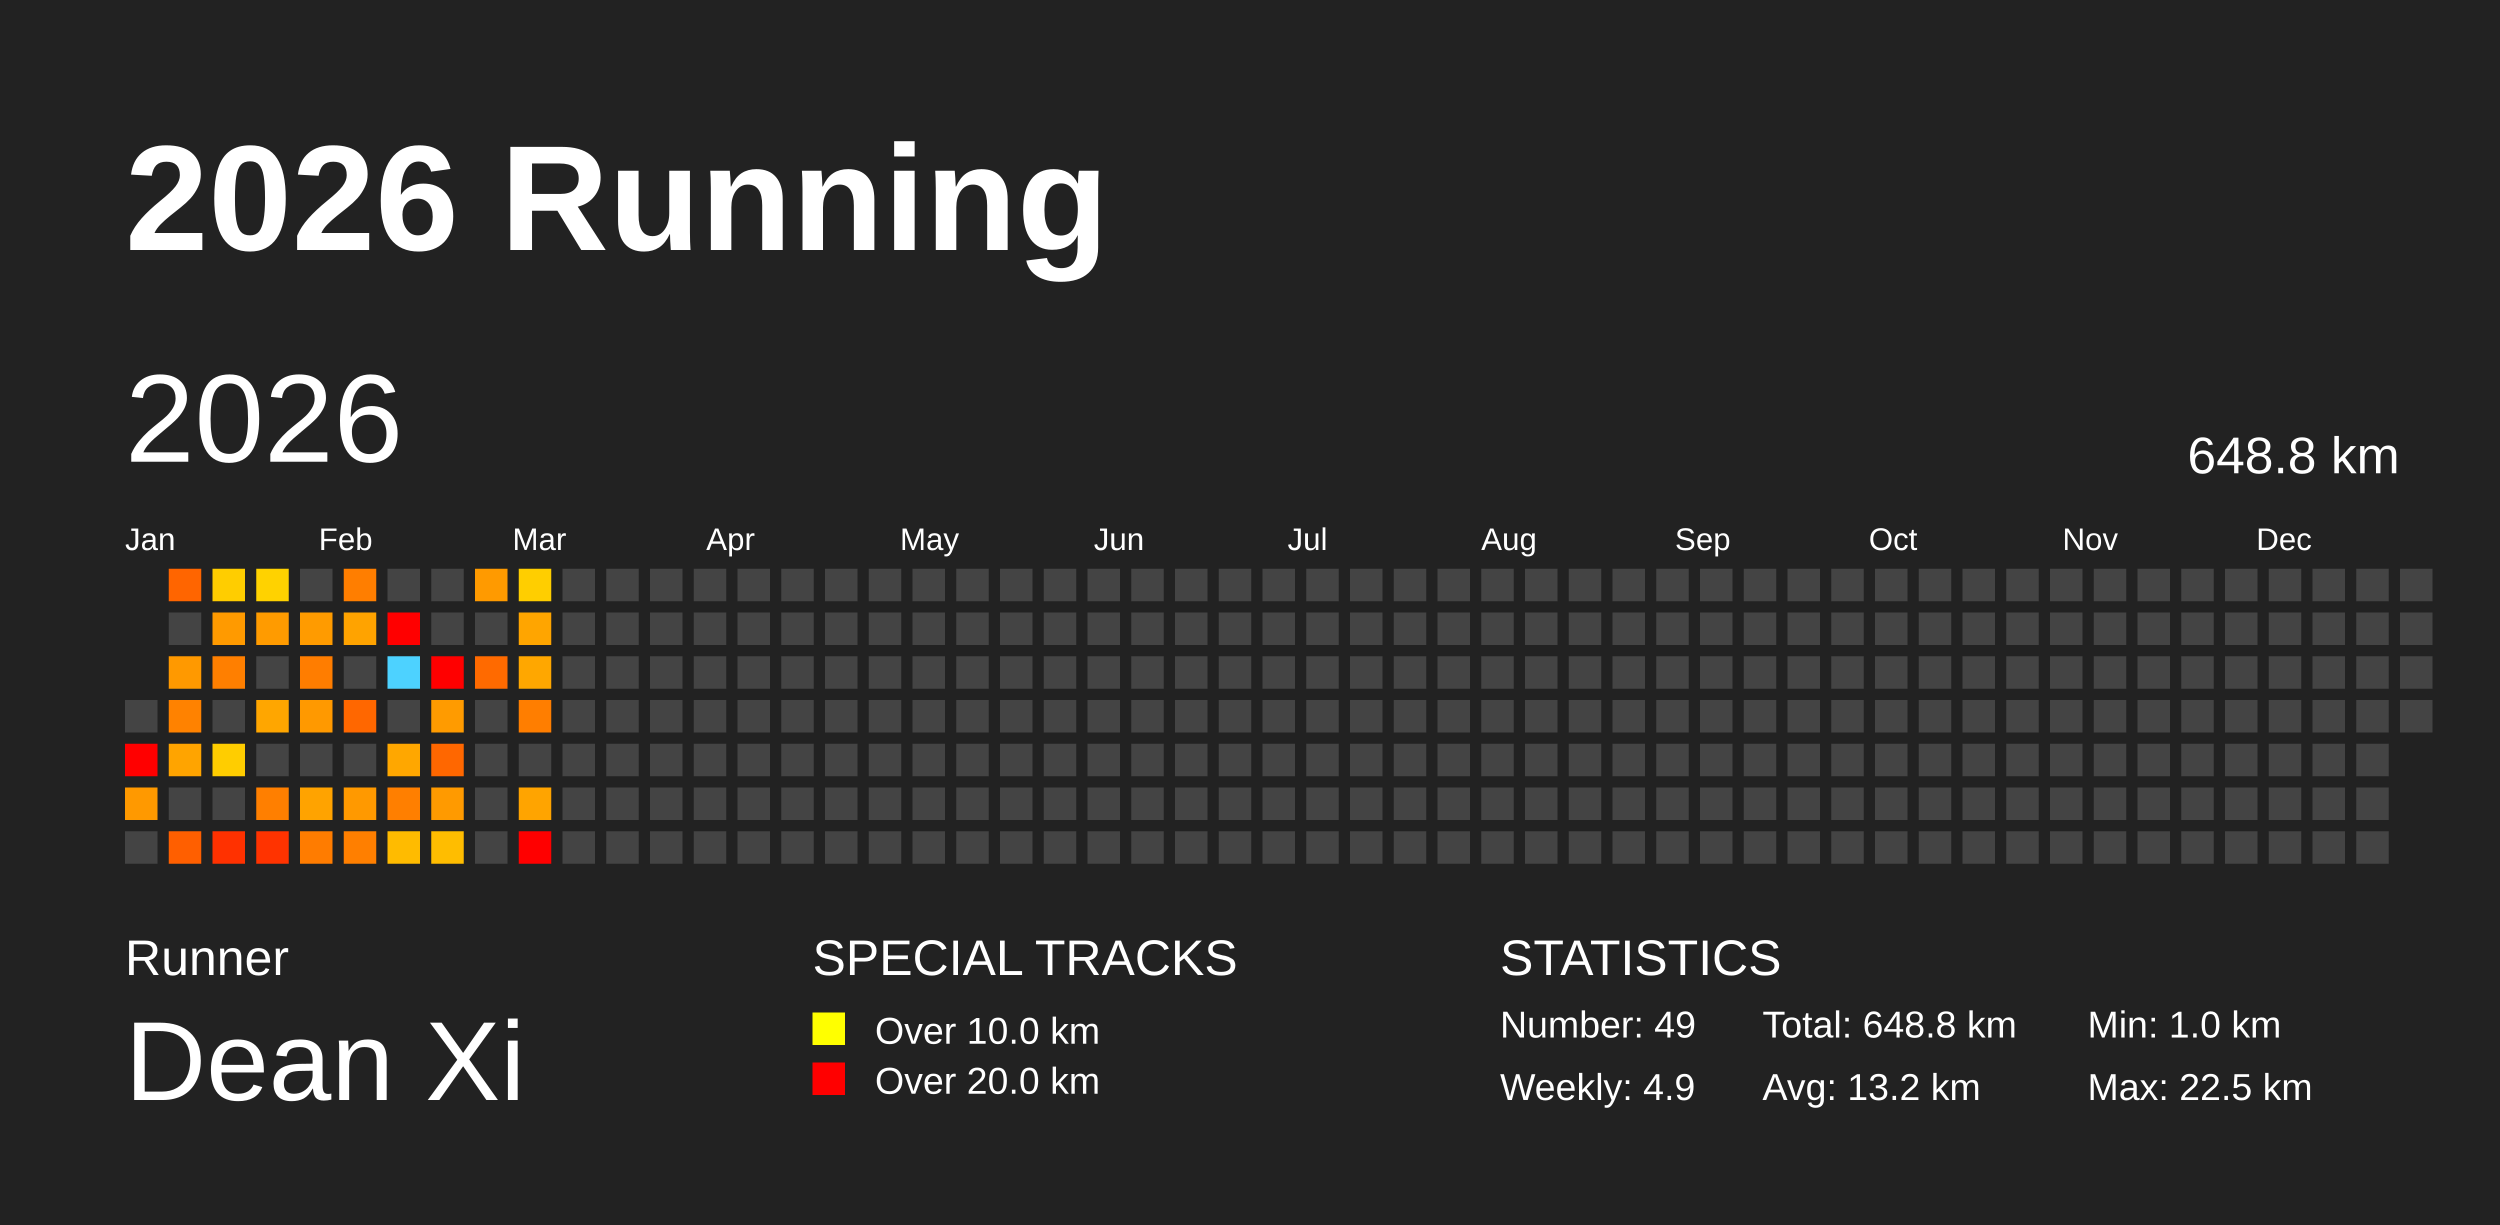
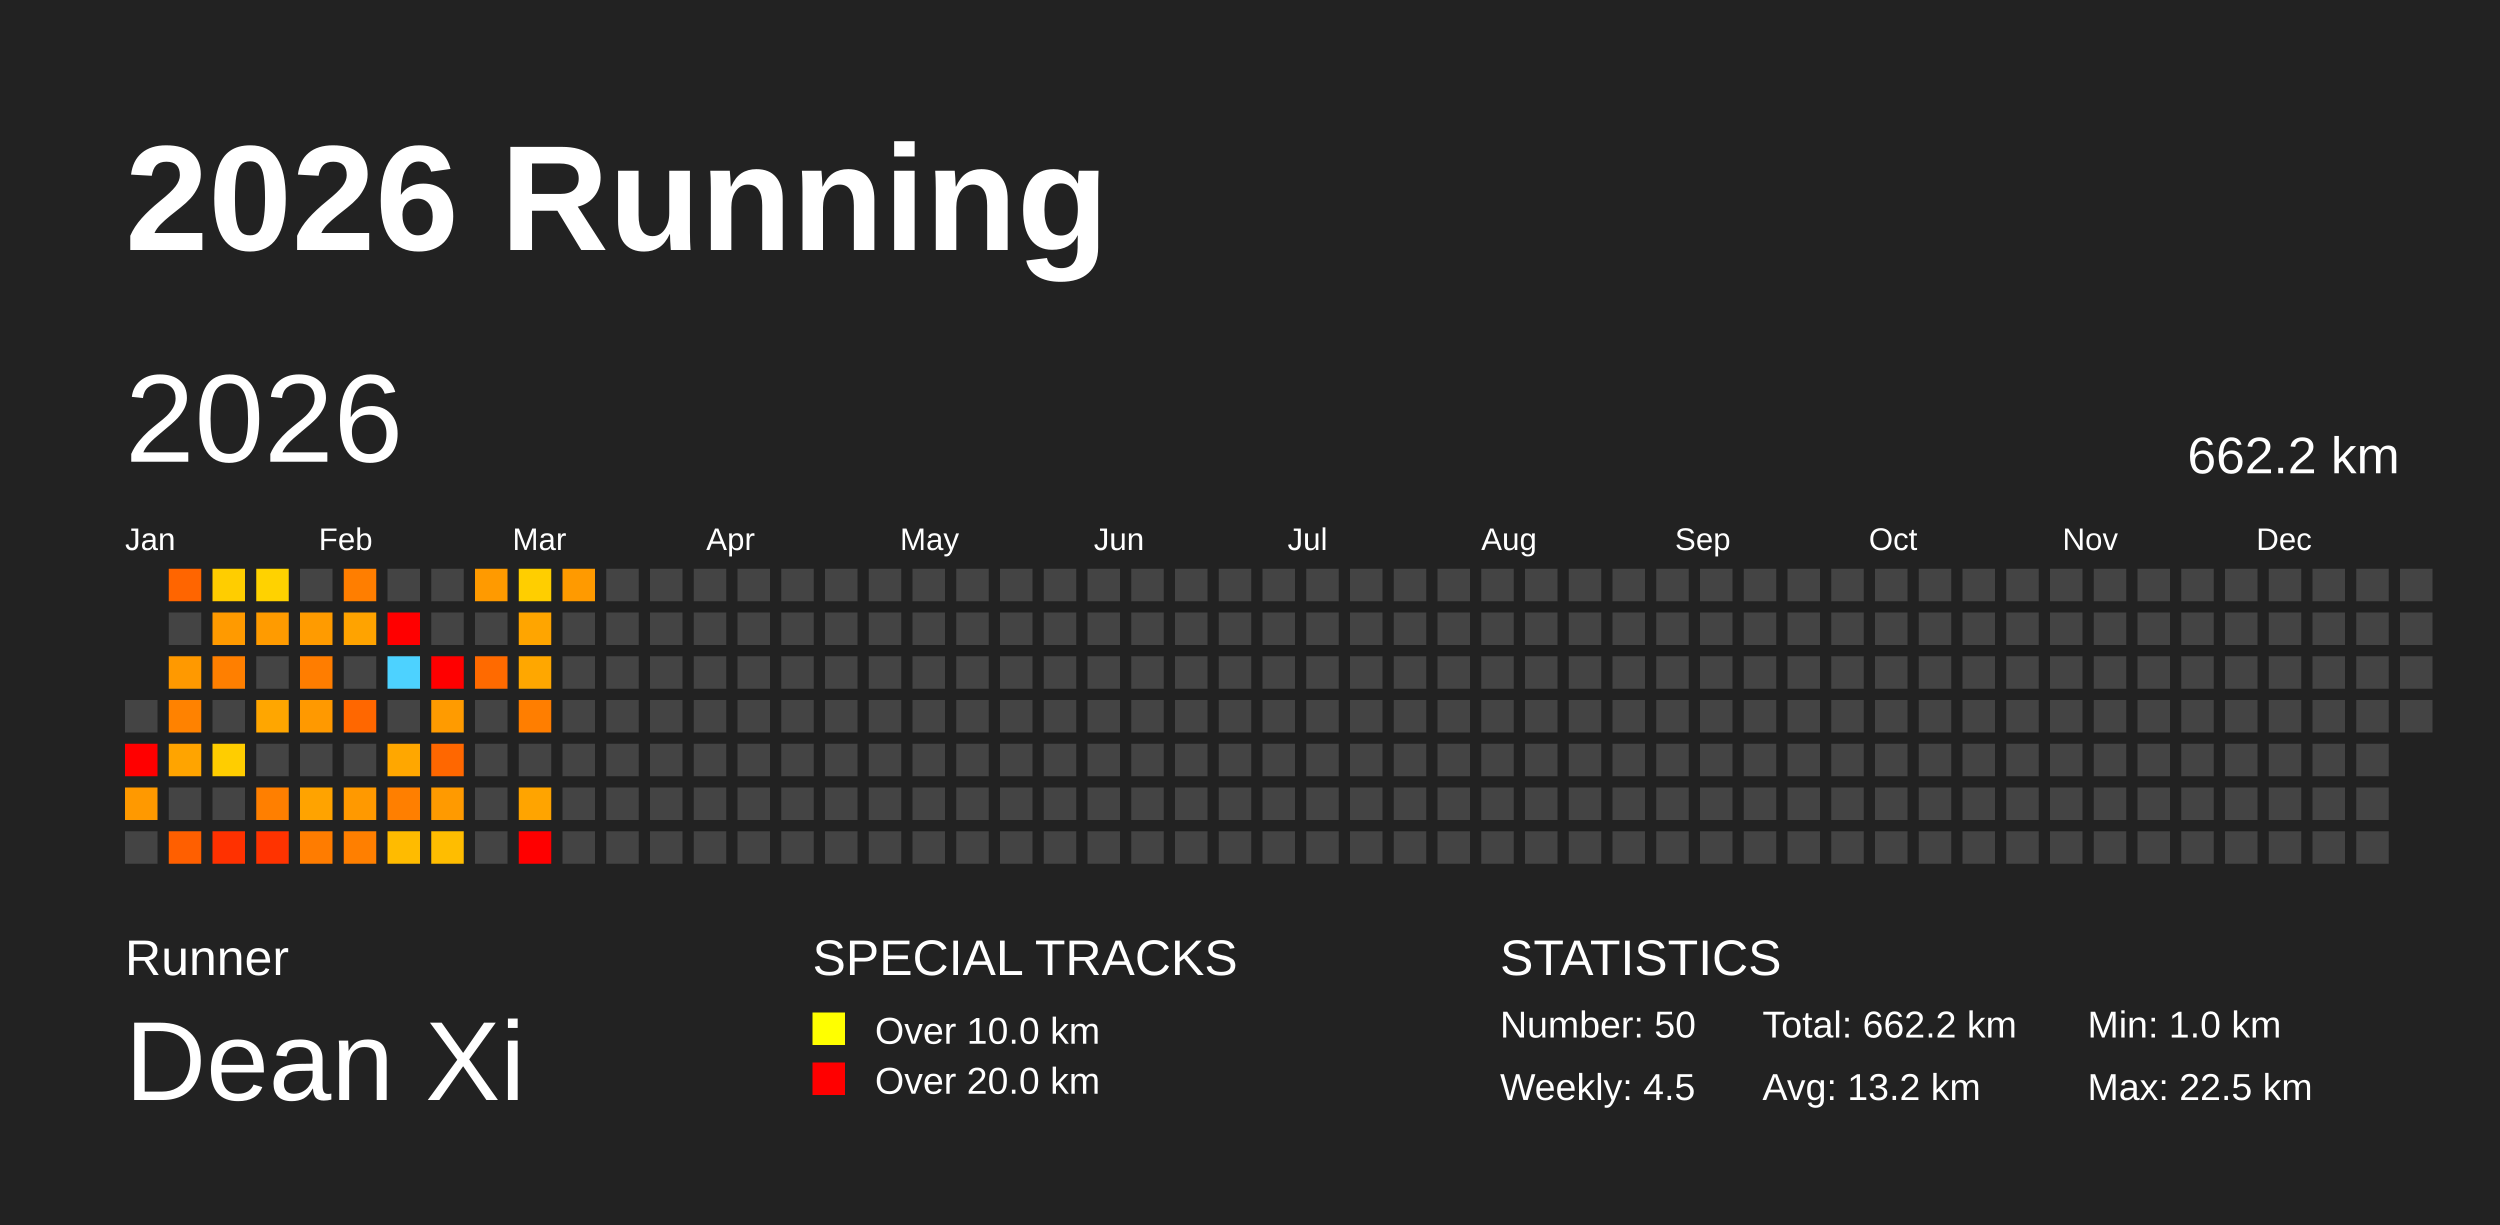
<svg xmlns="http://www.w3.org/2000/svg" baseProfile="full" height="98mm" version="1.1" viewBox="0,0,200,98" width="200mm">
  <defs />
  <rect fill="#222222" height="98" width="200" x="0" y="0" />
  <text fill="#FFFFFF" style="font-size:12px; font-family:Arial; font-weight:bold;" x="10" y="20">2026 Running</text>
  <text fill="#FFFFFF" style="font-size:4px; font-family:Arial" x="10" y="78">Runner</text>
  <text fill="#FFFFFF" style="font-size:9px; font-family:Arial" x="10" y="88">Dean Xi</text>
  <text fill="#FFFFFF" style="font-size:4px; font-family:Arial" x="65" y="78">SPECIAL TRACKS</text>
  <rect fill="yellow" height="2.6" width="2.6" x="65" y="81" />
  <text fill="#FFFFFF" style="font-size:3px; font-family:Arial" x="70" y="83.5">Over 10.0 km</text>
  <rect fill="red" height="2.6" width="2.6" x="65" y="85" />
  <text fill="#FFFFFF" style="font-size:3px; font-family:Arial" x="70" y="87.5">Over 20.0 km</text>
  <text fill="#FFFFFF" style="font-size:4px; font-family:Arial" x="120" y="78">STATISTICS</text>
-   <text fill="#FFFFFF" style="font-size:3px; font-family:Arial" x="120" y="83">Number: 49</text>
-   <text fill="#FFFFFF" style="font-size:3px; font-family:Arial" x="120" y="88">Weekly: 4.9</text>
-   <text fill="#FFFFFF" style="font-size:3px; font-family:Arial" x="141" y="83">Total: 648.8 km</text>
+   <text fill="#FFFFFF" style="font-size:3px; font-family:Arial" x="120" y="83">Number: 50</text>
+   <text fill="#FFFFFF" style="font-size:3px; font-family:Arial" x="120" y="88">Weekly: 4.5</text>
+   <text fill="#FFFFFF" style="font-size:3px; font-family:Arial" x="141" y="83">Total: 662.2 km</text>
  <text fill="#FFFFFF" style="font-size:3px; font-family:Arial" x="141" y="88">Avg: 13.2 km</text>
  <text fill="#FFFFFF" style="font-size:3px; font-family:Arial" x="167" y="83">Min: 1.0 km</text>
  <text fill="#FFFFFF" style="font-size:3px; font-family:Arial" x="167" y="88">Max: 22.5 km</text>
  <text dominant-baseline="hanging" fill="#FFFFFF" style="font-size:10.0px; font-family:Arial;" x="10" y="30">2026</text>
-   <text dominant-baseline="hanging" fill="#FFFFFF" style="font-size:4.125px; font-family:Arial;" x="175" y="35">648.8 km</text>
+   <text dominant-baseline="hanging" fill="#FFFFFF" style="font-size:4.125px; font-family:Arial;" x="175" y="35">662.2 km</text>
  <text fill="#FFFFFF" style="font-size:2.5px; font-family:Arial" x="10.0" y="44">Jan</text>
  <text fill="#FFFFFF" style="font-size:2.5px; font-family:Arial" x="25.5" y="44">Feb</text>
  <text fill="#FFFFFF" style="font-size:2.5px; font-family:Arial" x="41.0" y="44">Mar</text>
  <text fill="#FFFFFF" style="font-size:2.5px; font-family:Arial" x="56.5" y="44">Apr</text>
  <text fill="#FFFFFF" style="font-size:2.5px; font-family:Arial" x="72.0" y="44">May</text>
  <text fill="#FFFFFF" style="font-size:2.5px; font-family:Arial" x="87.5" y="44">Jun</text>
  <text fill="#FFFFFF" style="font-size:2.5px; font-family:Arial" x="103.0" y="44">Jul</text>
  <text fill="#FFFFFF" style="font-size:2.5px; font-family:Arial" x="118.5" y="44">Aug</text>
  <text fill="#FFFFFF" style="font-size:2.5px; font-family:Arial" x="134.0" y="44">Sep</text>
  <text fill="#FFFFFF" style="font-size:2.5px; font-family:Arial" x="149.5" y="44">Oct</text>
  <text fill="#FFFFFF" style="font-size:2.5px; font-family:Arial" x="165.0" y="44">Nov</text>
  <text fill="#FFFFFF" style="font-size:2.5px; font-family:Arial" x="180.5" y="44">Dec</text>
  <rect fill="#444444" height="2.6" width="2.6" x="10.0" y="56.0" />
  <rect fill="red" height="2.6" width="2.6" x="10.0" y="59.5" />
  <rect fill="#ff9900" height="2.6" width="2.6" x="10.0" y="63.0" />
  <rect fill="#444444" height="2.6" width="2.6" x="10.0" y="66.5" />
  <rect fill="#ff6500" height="2.6" width="2.6" x="13.5" y="45.5" />
  <rect fill="#444444" height="2.6" width="2.6" x="13.5" y="49.0" />
  <rect fill="#ff9900" height="2.6" width="2.6" x="13.5" y="52.5" />
  <rect fill="#ff8200" height="2.6" width="2.6" x="13.5" y="56.0" />
  <rect fill="#ffa400" height="2.6" width="2.6" x="13.5" y="59.5" />
  <rect fill="#444444" height="2.6" width="2.6" x="13.5" y="63.0" />
  <rect fill="#ff5f00" height="2.6" width="2.6" x="13.5" y="66.5" />
  <rect fill="#ffcd00" height="2.6" width="2.6" x="17.0" y="45.5" />
  <rect fill="#ff9a00" height="2.6" width="2.6" x="17.0" y="49.0" />
  <rect fill="#ff7f00" height="2.6" width="2.6" x="17.0" y="52.5" />
  <rect fill="#444444" height="2.6" width="2.6" x="17.0" y="56.0" />
  <rect fill="#ffcd00" height="2.6" width="2.6" x="17.0" y="59.5" />
  <rect fill="#444444" height="2.6" width="2.6" x="17.0" y="63.0" />
  <rect fill="#ff3100" height="2.6" width="2.6" x="17.0" y="66.5" />
  <rect fill="#ffd200" height="2.6" width="2.6" x="20.5" y="45.5" />
  <rect fill="#ff9b00" height="2.6" width="2.6" x="20.5" y="49.0" />
  <rect fill="#444444" height="2.6" width="2.6" x="20.5" y="52.5" />
  <rect fill="#ffa600" height="2.6" width="2.6" x="20.5" y="56.0" />
  <rect fill="#444444" height="2.6" width="2.6" x="20.5" y="59.5" />
  <rect fill="#ff7f00" height="2.6" width="2.6" x="20.5" y="63.0" />
  <rect fill="#ff3300" height="2.6" width="2.6" x="20.5" y="66.5" />
  <rect fill="#444444" height="2.6" width="2.6" x="24.0" y="45.5" />
  <rect fill="#ff9b00" height="2.6" width="2.6" x="24.0" y="49.0" />
  <rect fill="#ff7d00" height="2.6" width="2.6" x="24.0" y="52.5" />
  <rect fill="#ff9900" height="2.6" width="2.6" x="24.0" y="56.0" />
  <rect fill="#444444" height="2.6" width="2.6" x="24.0" y="59.5" />
  <rect fill="#ffa300" height="2.6" width="2.6" x="24.0" y="63.0" />
  <rect fill="#ff7c00" height="2.6" width="2.6" x="24.0" y="66.5" />
  <rect fill="#ff7e00" height="2.6" width="2.6" x="27.5" y="45.5" />
  <rect fill="#ffa300" height="2.6" width="2.6" x="27.5" y="49.0" />
  <rect fill="#444444" height="2.6" width="2.6" x="27.5" y="52.5" />
  <rect fill="#ff6700" height="2.6" width="2.6" x="27.5" y="56.0" />
  <rect fill="#444444" height="2.6" width="2.6" x="27.5" y="59.5" />
  <rect fill="#ff9900" height="2.6" width="2.6" x="27.5" y="63.0" />
  <rect fill="#ff7f00" height="2.6" width="2.6" x="27.5" y="66.5" />
  <rect fill="#444444" height="2.6" width="2.6" x="31.0" y="45.5" />
  <rect fill="red" height="2.6" width="2.6" x="31.0" y="49.0" />
  <rect fill="#4dd2ff" height="2.6" width="2.6" x="31.0" y="52.5" />
  <rect fill="#444444" height="2.6" width="2.6" x="31.0" y="56.0" />
  <rect fill="#ffa700" height="2.6" width="2.6" x="31.0" y="59.5" />
  <rect fill="#ff7f00" height="2.6" width="2.6" x="31.0" y="63.0" />
  <rect fill="#ffbb00" height="2.6" width="2.6" x="31.0" y="66.5" />
  <rect fill="#444444" height="2.6" width="2.6" x="34.5" y="45.5" />
  <rect fill="#444444" height="2.6" width="2.6" x="34.5" y="49.0" />
  <rect fill="red" height="2.6" width="2.6" x="34.5" y="52.5" />
  <rect fill="#ff9b00" height="2.6" width="2.6" x="34.5" y="56.0" />
  <rect fill="#ff6700" height="2.6" width="2.6" x="34.5" y="59.5" />
  <rect fill="#ff9a00" height="2.6" width="2.6" x="34.5" y="63.0" />
  <rect fill="#ffbd00" height="2.6" width="2.6" x="34.5" y="66.5" />
  <rect fill="#ff9a00" height="2.6" width="2.6" x="38.0" y="45.5" />
  <rect fill="#444444" height="2.6" width="2.6" x="38.0" y="49.0" />
  <rect fill="#ff6a00" height="2.6" width="2.6" x="38.0" y="52.5" />
  <rect fill="#444444" height="2.6" width="2.6" x="38.0" y="56.0" />
  <rect fill="#444444" height="2.6" width="2.6" x="38.0" y="59.5" />
  <rect fill="#444444" height="2.6" width="2.6" x="38.0" y="63.0" />
  <rect fill="#444444" height="2.6" width="2.6" x="38.0" y="66.5" />
  <rect fill="#ffce00" height="2.6" width="2.6" x="41.5" y="45.5" />
  <rect fill="#ffa500" height="2.6" width="2.6" x="41.5" y="49.0" />
  <rect fill="#ffa700" height="2.6" width="2.6" x="41.5" y="52.5" />
  <rect fill="#ff7e00" height="2.6" width="2.6" x="41.5" y="56.0" />
  <rect fill="#444444" height="2.6" width="2.6" x="41.5" y="59.5" />
  <rect fill="#ffa400" height="2.6" width="2.6" x="41.5" y="63.0" />
  <rect fill="red" height="2.6" width="2.6" x="41.5" y="66.5" />
-   <rect fill="#444444" height="2.6" width="2.6" x="45.0" y="45.5" />
+   <rect fill="#ff9a00" height="2.6" width="2.6" x="45.0" y="45.5" />
  <rect fill="#444444" height="2.6" width="2.6" x="45.0" y="49.0" />
  <rect fill="#444444" height="2.6" width="2.6" x="45.0" y="52.5" />
  <rect fill="#444444" height="2.6" width="2.6" x="45.0" y="56.0" />
  <rect fill="#444444" height="2.6" width="2.6" x="45.0" y="59.5" />
  <rect fill="#444444" height="2.6" width="2.6" x="45.0" y="63.0" />
  <rect fill="#444444" height="2.6" width="2.6" x="45.0" y="66.5" />
  <rect fill="#444444" height="2.6" width="2.6" x="48.5" y="45.5" />
  <rect fill="#444444" height="2.6" width="2.6" x="48.5" y="49.0" />
  <rect fill="#444444" height="2.6" width="2.6" x="48.5" y="52.5" />
  <rect fill="#444444" height="2.6" width="2.6" x="48.5" y="56.0" />
  <rect fill="#444444" height="2.6" width="2.6" x="48.5" y="59.5" />
  <rect fill="#444444" height="2.6" width="2.6" x="48.5" y="63.0" />
  <rect fill="#444444" height="2.6" width="2.6" x="48.5" y="66.5" />
  <rect fill="#444444" height="2.6" width="2.6" x="52.0" y="45.5" />
  <rect fill="#444444" height="2.6" width="2.6" x="52.0" y="49.0" />
  <rect fill="#444444" height="2.6" width="2.6" x="52.0" y="52.5" />
  <rect fill="#444444" height="2.6" width="2.6" x="52.0" y="56.0" />
  <rect fill="#444444" height="2.6" width="2.6" x="52.0" y="59.5" />
  <rect fill="#444444" height="2.6" width="2.6" x="52.0" y="63.0" />
  <rect fill="#444444" height="2.6" width="2.6" x="52.0" y="66.5" />
  <rect fill="#444444" height="2.6" width="2.6" x="55.5" y="45.5" />
  <rect fill="#444444" height="2.6" width="2.6" x="55.5" y="49.0" />
  <rect fill="#444444" height="2.6" width="2.6" x="55.5" y="52.5" />
  <rect fill="#444444" height="2.6" width="2.6" x="55.5" y="56.0" />
  <rect fill="#444444" height="2.6" width="2.6" x="55.5" y="59.5" />
  <rect fill="#444444" height="2.6" width="2.6" x="55.5" y="63.0" />
  <rect fill="#444444" height="2.6" width="2.6" x="55.5" y="66.5" />
  <rect fill="#444444" height="2.6" width="2.6" x="59.0" y="45.5" />
  <rect fill="#444444" height="2.6" width="2.6" x="59.0" y="49.0" />
  <rect fill="#444444" height="2.6" width="2.6" x="59.0" y="52.5" />
  <rect fill="#444444" height="2.6" width="2.6" x="59.0" y="56.0" />
  <rect fill="#444444" height="2.6" width="2.6" x="59.0" y="59.5" />
  <rect fill="#444444" height="2.6" width="2.6" x="59.0" y="63.0" />
  <rect fill="#444444" height="2.6" width="2.6" x="59.0" y="66.5" />
  <rect fill="#444444" height="2.6" width="2.6" x="62.5" y="45.5" />
  <rect fill="#444444" height="2.6" width="2.6" x="62.5" y="49.0" />
  <rect fill="#444444" height="2.6" width="2.6" x="62.5" y="52.5" />
  <rect fill="#444444" height="2.6" width="2.6" x="62.5" y="56.0" />
  <rect fill="#444444" height="2.6" width="2.6" x="62.5" y="59.5" />
  <rect fill="#444444" height="2.6" width="2.6" x="62.5" y="63.0" />
  <rect fill="#444444" height="2.6" width="2.6" x="62.5" y="66.5" />
  <rect fill="#444444" height="2.6" width="2.6" x="66.0" y="45.5" />
  <rect fill="#444444" height="2.6" width="2.6" x="66.0" y="49.0" />
  <rect fill="#444444" height="2.6" width="2.6" x="66.0" y="52.5" />
  <rect fill="#444444" height="2.6" width="2.6" x="66.0" y="56.0" />
  <rect fill="#444444" height="2.6" width="2.6" x="66.0" y="59.5" />
  <rect fill="#444444" height="2.6" width="2.6" x="66.0" y="63.0" />
  <rect fill="#444444" height="2.6" width="2.6" x="66.0" y="66.5" />
  <rect fill="#444444" height="2.6" width="2.6" x="69.5" y="45.5" />
  <rect fill="#444444" height="2.6" width="2.6" x="69.5" y="49.0" />
  <rect fill="#444444" height="2.6" width="2.6" x="69.5" y="52.5" />
  <rect fill="#444444" height="2.6" width="2.6" x="69.5" y="56.0" />
  <rect fill="#444444" height="2.6" width="2.6" x="69.5" y="59.5" />
  <rect fill="#444444" height="2.6" width="2.6" x="69.5" y="63.0" />
  <rect fill="#444444" height="2.6" width="2.6" x="69.5" y="66.5" />
  <rect fill="#444444" height="2.6" width="2.6" x="73.0" y="45.5" />
  <rect fill="#444444" height="2.6" width="2.6" x="73.0" y="49.0" />
  <rect fill="#444444" height="2.6" width="2.6" x="73.0" y="52.5" />
  <rect fill="#444444" height="2.6" width="2.6" x="73.0" y="56.0" />
  <rect fill="#444444" height="2.6" width="2.6" x="73.0" y="59.5" />
  <rect fill="#444444" height="2.6" width="2.6" x="73.0" y="63.0" />
  <rect fill="#444444" height="2.6" width="2.6" x="73.0" y="66.5" />
  <rect fill="#444444" height="2.6" width="2.6" x="76.5" y="45.5" />
  <rect fill="#444444" height="2.6" width="2.6" x="76.5" y="49.0" />
  <rect fill="#444444" height="2.6" width="2.6" x="76.5" y="52.5" />
  <rect fill="#444444" height="2.6" width="2.6" x="76.5" y="56.0" />
  <rect fill="#444444" height="2.6" width="2.6" x="76.5" y="59.5" />
  <rect fill="#444444" height="2.6" width="2.6" x="76.5" y="63.0" />
  <rect fill="#444444" height="2.6" width="2.6" x="76.5" y="66.5" />
  <rect fill="#444444" height="2.6" width="2.6" x="80.0" y="45.5" />
  <rect fill="#444444" height="2.6" width="2.6" x="80.0" y="49.0" />
  <rect fill="#444444" height="2.6" width="2.6" x="80.0" y="52.5" />
  <rect fill="#444444" height="2.6" width="2.6" x="80.0" y="56.0" />
  <rect fill="#444444" height="2.6" width="2.6" x="80.0" y="59.5" />
  <rect fill="#444444" height="2.6" width="2.6" x="80.0" y="63.0" />
  <rect fill="#444444" height="2.6" width="2.6" x="80.0" y="66.5" />
  <rect fill="#444444" height="2.6" width="2.6" x="83.5" y="45.5" />
  <rect fill="#444444" height="2.6" width="2.6" x="83.5" y="49.0" />
  <rect fill="#444444" height="2.6" width="2.6" x="83.5" y="52.5" />
  <rect fill="#444444" height="2.6" width="2.6" x="83.5" y="56.0" />
  <rect fill="#444444" height="2.6" width="2.6" x="83.5" y="59.5" />
  <rect fill="#444444" height="2.6" width="2.6" x="83.5" y="63.0" />
  <rect fill="#444444" height="2.6" width="2.6" x="83.5" y="66.5" />
  <rect fill="#444444" height="2.6" width="2.6" x="87.0" y="45.5" />
  <rect fill="#444444" height="2.6" width="2.6" x="87.0" y="49.0" />
  <rect fill="#444444" height="2.6" width="2.6" x="87.0" y="52.5" />
  <rect fill="#444444" height="2.6" width="2.6" x="87.0" y="56.0" />
  <rect fill="#444444" height="2.6" width="2.6" x="87.0" y="59.5" />
  <rect fill="#444444" height="2.6" width="2.6" x="87.0" y="63.0" />
  <rect fill="#444444" height="2.6" width="2.6" x="87.0" y="66.5" />
  <rect fill="#444444" height="2.6" width="2.6" x="90.5" y="45.5" />
  <rect fill="#444444" height="2.6" width="2.6" x="90.5" y="49.0" />
  <rect fill="#444444" height="2.6" width="2.6" x="90.5" y="52.5" />
  <rect fill="#444444" height="2.6" width="2.6" x="90.5" y="56.0" />
  <rect fill="#444444" height="2.6" width="2.6" x="90.5" y="59.5" />
  <rect fill="#444444" height="2.6" width="2.6" x="90.5" y="63.0" />
  <rect fill="#444444" height="2.6" width="2.6" x="90.5" y="66.5" />
  <rect fill="#444444" height="2.6" width="2.6" x="94.0" y="45.5" />
  <rect fill="#444444" height="2.6" width="2.6" x="94.0" y="49.0" />
  <rect fill="#444444" height="2.6" width="2.6" x="94.0" y="52.5" />
  <rect fill="#444444" height="2.6" width="2.6" x="94.0" y="56.0" />
  <rect fill="#444444" height="2.6" width="2.6" x="94.0" y="59.5" />
  <rect fill="#444444" height="2.6" width="2.6" x="94.0" y="63.0" />
  <rect fill="#444444" height="2.6" width="2.6" x="94.0" y="66.5" />
  <rect fill="#444444" height="2.6" width="2.6" x="97.5" y="45.5" />
  <rect fill="#444444" height="2.6" width="2.6" x="97.5" y="49.0" />
  <rect fill="#444444" height="2.6" width="2.6" x="97.5" y="52.5" />
  <rect fill="#444444" height="2.6" width="2.6" x="97.5" y="56.0" />
  <rect fill="#444444" height="2.6" width="2.6" x="97.5" y="59.5" />
  <rect fill="#444444" height="2.6" width="2.6" x="97.5" y="63.0" />
  <rect fill="#444444" height="2.6" width="2.6" x="97.5" y="66.5" />
  <rect fill="#444444" height="2.6" width="2.6" x="101.0" y="45.5" />
  <rect fill="#444444" height="2.6" width="2.6" x="101.0" y="49.0" />
  <rect fill="#444444" height="2.6" width="2.6" x="101.0" y="52.5" />
  <rect fill="#444444" height="2.6" width="2.6" x="101.0" y="56.0" />
  <rect fill="#444444" height="2.6" width="2.6" x="101.0" y="59.5" />
  <rect fill="#444444" height="2.6" width="2.6" x="101.0" y="63.0" />
  <rect fill="#444444" height="2.6" width="2.6" x="101.0" y="66.5" />
  <rect fill="#444444" height="2.6" width="2.6" x="104.5" y="45.5" />
  <rect fill="#444444" height="2.6" width="2.6" x="104.5" y="49.0" />
  <rect fill="#444444" height="2.6" width="2.6" x="104.5" y="52.5" />
  <rect fill="#444444" height="2.6" width="2.6" x="104.5" y="56.0" />
  <rect fill="#444444" height="2.6" width="2.6" x="104.5" y="59.5" />
  <rect fill="#444444" height="2.6" width="2.6" x="104.5" y="63.0" />
  <rect fill="#444444" height="2.6" width="2.6" x="104.5" y="66.5" />
  <rect fill="#444444" height="2.6" width="2.6" x="108.0" y="45.5" />
  <rect fill="#444444" height="2.6" width="2.6" x="108.0" y="49.0" />
  <rect fill="#444444" height="2.6" width="2.6" x="108.0" y="52.5" />
  <rect fill="#444444" height="2.6" width="2.6" x="108.0" y="56.0" />
  <rect fill="#444444" height="2.6" width="2.6" x="108.0" y="59.5" />
  <rect fill="#444444" height="2.6" width="2.6" x="108.0" y="63.0" />
  <rect fill="#444444" height="2.6" width="2.6" x="108.0" y="66.5" />
  <rect fill="#444444" height="2.6" width="2.6" x="111.5" y="45.5" />
  <rect fill="#444444" height="2.6" width="2.6" x="111.5" y="49.0" />
  <rect fill="#444444" height="2.6" width="2.6" x="111.5" y="52.5" />
  <rect fill="#444444" height="2.6" width="2.6" x="111.5" y="56.0" />
  <rect fill="#444444" height="2.6" width="2.6" x="111.5" y="59.5" />
  <rect fill="#444444" height="2.6" width="2.6" x="111.5" y="63.0" />
  <rect fill="#444444" height="2.6" width="2.6" x="111.5" y="66.5" />
  <rect fill="#444444" height="2.6" width="2.6" x="115.0" y="45.5" />
  <rect fill="#444444" height="2.6" width="2.6" x="115.0" y="49.0" />
  <rect fill="#444444" height="2.6" width="2.6" x="115.0" y="52.5" />
  <rect fill="#444444" height="2.6" width="2.6" x="115.0" y="56.0" />
  <rect fill="#444444" height="2.6" width="2.6" x="115.0" y="59.5" />
  <rect fill="#444444" height="2.6" width="2.6" x="115.0" y="63.0" />
  <rect fill="#444444" height="2.6" width="2.6" x="115.0" y="66.5" />
  <rect fill="#444444" height="2.6" width="2.6" x="118.5" y="45.5" />
  <rect fill="#444444" height="2.6" width="2.6" x="118.5" y="49.0" />
  <rect fill="#444444" height="2.6" width="2.6" x="118.5" y="52.5" />
  <rect fill="#444444" height="2.6" width="2.6" x="118.5" y="56.0" />
  <rect fill="#444444" height="2.6" width="2.6" x="118.5" y="59.5" />
  <rect fill="#444444" height="2.6" width="2.6" x="118.5" y="63.0" />
  <rect fill="#444444" height="2.6" width="2.6" x="118.5" y="66.5" />
  <rect fill="#444444" height="2.6" width="2.6" x="122.0" y="45.5" />
  <rect fill="#444444" height="2.6" width="2.6" x="122.0" y="49.0" />
  <rect fill="#444444" height="2.6" width="2.6" x="122.0" y="52.5" />
  <rect fill="#444444" height="2.6" width="2.6" x="122.0" y="56.0" />
  <rect fill="#444444" height="2.6" width="2.6" x="122.0" y="59.5" />
  <rect fill="#444444" height="2.6" width="2.6" x="122.0" y="63.0" />
  <rect fill="#444444" height="2.6" width="2.6" x="122.0" y="66.5" />
  <rect fill="#444444" height="2.6" width="2.6" x="125.5" y="45.5" />
  <rect fill="#444444" height="2.6" width="2.6" x="125.5" y="49.0" />
  <rect fill="#444444" height="2.6" width="2.6" x="125.5" y="52.5" />
  <rect fill="#444444" height="2.6" width="2.6" x="125.5" y="56.0" />
  <rect fill="#444444" height="2.6" width="2.6" x="125.5" y="59.5" />
  <rect fill="#444444" height="2.6" width="2.6" x="125.5" y="63.0" />
  <rect fill="#444444" height="2.6" width="2.6" x="125.5" y="66.5" />
  <rect fill="#444444" height="2.6" width="2.6" x="129.0" y="45.5" />
  <rect fill="#444444" height="2.6" width="2.6" x="129.0" y="49.0" />
  <rect fill="#444444" height="2.6" width="2.6" x="129.0" y="52.5" />
  <rect fill="#444444" height="2.6" width="2.6" x="129.0" y="56.0" />
  <rect fill="#444444" height="2.6" width="2.6" x="129.0" y="59.5" />
  <rect fill="#444444" height="2.6" width="2.6" x="129.0" y="63.0" />
  <rect fill="#444444" height="2.6" width="2.6" x="129.0" y="66.5" />
  <rect fill="#444444" height="2.6" width="2.6" x="132.5" y="45.5" />
  <rect fill="#444444" height="2.6" width="2.6" x="132.5" y="49.0" />
  <rect fill="#444444" height="2.6" width="2.6" x="132.5" y="52.5" />
  <rect fill="#444444" height="2.6" width="2.6" x="132.5" y="56.0" />
  <rect fill="#444444" height="2.6" width="2.6" x="132.5" y="59.5" />
  <rect fill="#444444" height="2.6" width="2.6" x="132.5" y="63.0" />
  <rect fill="#444444" height="2.6" width="2.6" x="132.5" y="66.5" />
  <rect fill="#444444" height="2.6" width="2.6" x="136.0" y="45.5" />
  <rect fill="#444444" height="2.6" width="2.6" x="136.0" y="49.0" />
  <rect fill="#444444" height="2.6" width="2.6" x="136.0" y="52.5" />
  <rect fill="#444444" height="2.6" width="2.6" x="136.0" y="56.0" />
  <rect fill="#444444" height="2.6" width="2.6" x="136.0" y="59.5" />
  <rect fill="#444444" height="2.6" width="2.6" x="136.0" y="63.0" />
  <rect fill="#444444" height="2.6" width="2.6" x="136.0" y="66.5" />
  <rect fill="#444444" height="2.6" width="2.6" x="139.5" y="45.5" />
  <rect fill="#444444" height="2.6" width="2.6" x="139.5" y="49.0" />
  <rect fill="#444444" height="2.6" width="2.6" x="139.5" y="52.5" />
  <rect fill="#444444" height="2.6" width="2.6" x="139.5" y="56.0" />
  <rect fill="#444444" height="2.6" width="2.6" x="139.5" y="59.5" />
  <rect fill="#444444" height="2.6" width="2.6" x="139.5" y="63.0" />
  <rect fill="#444444" height="2.6" width="2.6" x="139.5" y="66.5" />
  <rect fill="#444444" height="2.6" width="2.6" x="143.0" y="45.5" />
  <rect fill="#444444" height="2.6" width="2.6" x="143.0" y="49.0" />
  <rect fill="#444444" height="2.6" width="2.6" x="143.0" y="52.5" />
  <rect fill="#444444" height="2.6" width="2.6" x="143.0" y="56.0" />
  <rect fill="#444444" height="2.6" width="2.6" x="143.0" y="59.5" />
  <rect fill="#444444" height="2.6" width="2.6" x="143.0" y="63.0" />
  <rect fill="#444444" height="2.6" width="2.6" x="143.0" y="66.5" />
  <rect fill="#444444" height="2.6" width="2.6" x="146.5" y="45.5" />
  <rect fill="#444444" height="2.6" width="2.6" x="146.5" y="49.0" />
  <rect fill="#444444" height="2.6" width="2.6" x="146.5" y="52.5" />
  <rect fill="#444444" height="2.6" width="2.6" x="146.5" y="56.0" />
  <rect fill="#444444" height="2.6" width="2.6" x="146.5" y="59.5" />
  <rect fill="#444444" height="2.6" width="2.6" x="146.5" y="63.0" />
  <rect fill="#444444" height="2.6" width="2.6" x="146.5" y="66.5" />
  <rect fill="#444444" height="2.6" width="2.6" x="150.0" y="45.5" />
  <rect fill="#444444" height="2.6" width="2.6" x="150.0" y="49.0" />
  <rect fill="#444444" height="2.6" width="2.6" x="150.0" y="52.5" />
  <rect fill="#444444" height="2.6" width="2.6" x="150.0" y="56.0" />
  <rect fill="#444444" height="2.6" width="2.6" x="150.0" y="59.5" />
  <rect fill="#444444" height="2.6" width="2.6" x="150.0" y="63.0" />
  <rect fill="#444444" height="2.6" width="2.6" x="150.0" y="66.5" />
  <rect fill="#444444" height="2.6" width="2.6" x="153.5" y="45.5" />
  <rect fill="#444444" height="2.6" width="2.6" x="153.5" y="49.0" />
  <rect fill="#444444" height="2.6" width="2.6" x="153.5" y="52.5" />
  <rect fill="#444444" height="2.6" width="2.6" x="153.5" y="56.0" />
  <rect fill="#444444" height="2.6" width="2.6" x="153.5" y="59.5" />
  <rect fill="#444444" height="2.6" width="2.6" x="153.5" y="63.0" />
  <rect fill="#444444" height="2.6" width="2.6" x="153.5" y="66.5" />
  <rect fill="#444444" height="2.6" width="2.6" x="157.0" y="45.5" />
  <rect fill="#444444" height="2.6" width="2.6" x="157.0" y="49.0" />
  <rect fill="#444444" height="2.6" width="2.6" x="157.0" y="52.5" />
  <rect fill="#444444" height="2.6" width="2.6" x="157.0" y="56.0" />
  <rect fill="#444444" height="2.6" width="2.6" x="157.0" y="59.5" />
  <rect fill="#444444" height="2.6" width="2.6" x="157.0" y="63.0" />
  <rect fill="#444444" height="2.6" width="2.6" x="157.0" y="66.5" />
  <rect fill="#444444" height="2.6" width="2.6" x="160.5" y="45.5" />
  <rect fill="#444444" height="2.6" width="2.6" x="160.5" y="49.0" />
  <rect fill="#444444" height="2.6" width="2.6" x="160.5" y="52.5" />
  <rect fill="#444444" height="2.6" width="2.6" x="160.5" y="56.0" />
  <rect fill="#444444" height="2.6" width="2.6" x="160.5" y="59.5" />
  <rect fill="#444444" height="2.6" width="2.6" x="160.5" y="63.0" />
  <rect fill="#444444" height="2.6" width="2.6" x="160.5" y="66.5" />
  <rect fill="#444444" height="2.6" width="2.6" x="164.0" y="45.5" />
  <rect fill="#444444" height="2.6" width="2.6" x="164.0" y="49.0" />
  <rect fill="#444444" height="2.6" width="2.6" x="164.0" y="52.5" />
  <rect fill="#444444" height="2.6" width="2.6" x="164.0" y="56.0" />
  <rect fill="#444444" height="2.6" width="2.6" x="164.0" y="59.5" />
  <rect fill="#444444" height="2.6" width="2.6" x="164.0" y="63.0" />
  <rect fill="#444444" height="2.6" width="2.6" x="164.0" y="66.5" />
  <rect fill="#444444" height="2.6" width="2.6" x="167.5" y="45.5" />
  <rect fill="#444444" height="2.6" width="2.6" x="167.5" y="49.0" />
  <rect fill="#444444" height="2.6" width="2.6" x="167.5" y="52.5" />
  <rect fill="#444444" height="2.6" width="2.6" x="167.5" y="56.0" />
  <rect fill="#444444" height="2.6" width="2.6" x="167.5" y="59.5" />
  <rect fill="#444444" height="2.6" width="2.6" x="167.5" y="63.0" />
  <rect fill="#444444" height="2.6" width="2.6" x="167.5" y="66.5" />
  <rect fill="#444444" height="2.6" width="2.6" x="171.0" y="45.5" />
  <rect fill="#444444" height="2.6" width="2.6" x="171.0" y="49.0" />
  <rect fill="#444444" height="2.6" width="2.6" x="171.0" y="52.5" />
  <rect fill="#444444" height="2.6" width="2.6" x="171.0" y="56.0" />
  <rect fill="#444444" height="2.6" width="2.6" x="171.0" y="59.5" />
  <rect fill="#444444" height="2.6" width="2.6" x="171.0" y="63.0" />
  <rect fill="#444444" height="2.6" width="2.6" x="171.0" y="66.5" />
  <rect fill="#444444" height="2.6" width="2.6" x="174.5" y="45.5" />
  <rect fill="#444444" height="2.6" width="2.6" x="174.5" y="49.0" />
  <rect fill="#444444" height="2.6" width="2.6" x="174.5" y="52.5" />
  <rect fill="#444444" height="2.6" width="2.6" x="174.5" y="56.0" />
  <rect fill="#444444" height="2.6" width="2.6" x="174.5" y="59.5" />
  <rect fill="#444444" height="2.6" width="2.6" x="174.5" y="63.0" />
  <rect fill="#444444" height="2.6" width="2.6" x="174.5" y="66.5" />
  <rect fill="#444444" height="2.6" width="2.6" x="178.0" y="45.5" />
  <rect fill="#444444" height="2.6" width="2.6" x="178.0" y="49.0" />
  <rect fill="#444444" height="2.6" width="2.6" x="178.0" y="52.5" />
  <rect fill="#444444" height="2.6" width="2.6" x="178.0" y="56.0" />
  <rect fill="#444444" height="2.6" width="2.6" x="178.0" y="59.5" />
  <rect fill="#444444" height="2.6" width="2.6" x="178.0" y="63.0" />
  <rect fill="#444444" height="2.6" width="2.6" x="178.0" y="66.5" />
  <rect fill="#444444" height="2.6" width="2.6" x="181.5" y="45.5" />
  <rect fill="#444444" height="2.6" width="2.6" x="181.5" y="49.0" />
  <rect fill="#444444" height="2.6" width="2.6" x="181.5" y="52.5" />
  <rect fill="#444444" height="2.6" width="2.6" x="181.5" y="56.0" />
  <rect fill="#444444" height="2.6" width="2.6" x="181.5" y="59.5" />
  <rect fill="#444444" height="2.6" width="2.6" x="181.5" y="63.0" />
  <rect fill="#444444" height="2.6" width="2.6" x="181.5" y="66.5" />
  <rect fill="#444444" height="2.6" width="2.6" x="185.0" y="45.5" />
  <rect fill="#444444" height="2.6" width="2.6" x="185.0" y="49.0" />
  <rect fill="#444444" height="2.6" width="2.6" x="185.0" y="52.5" />
  <rect fill="#444444" height="2.6" width="2.6" x="185.0" y="56.0" />
  <rect fill="#444444" height="2.6" width="2.6" x="185.0" y="59.5" />
  <rect fill="#444444" height="2.6" width="2.6" x="185.0" y="63.0" />
  <rect fill="#444444" height="2.6" width="2.6" x="185.0" y="66.5" />
  <rect fill="#444444" height="2.6" width="2.6" x="188.5" y="45.5" />
  <rect fill="#444444" height="2.6" width="2.6" x="188.5" y="49.0" />
  <rect fill="#444444" height="2.6" width="2.6" x="188.5" y="52.5" />
  <rect fill="#444444" height="2.6" width="2.6" x="188.5" y="56.0" />
  <rect fill="#444444" height="2.6" width="2.6" x="188.5" y="59.5" />
  <rect fill="#444444" height="2.6" width="2.6" x="188.5" y="63.0" />
  <rect fill="#444444" height="2.6" width="2.6" x="188.5" y="66.5" />
  <rect fill="#444444" height="2.6" width="2.6" x="192.0" y="45.5" />
  <rect fill="#444444" height="2.6" width="2.6" x="192.0" y="49.0" />
  <rect fill="#444444" height="2.6" width="2.6" x="192.0" y="52.5" />
  <rect fill="#444444" height="2.6" width="2.6" x="192.0" y="56.0" />
</svg>
